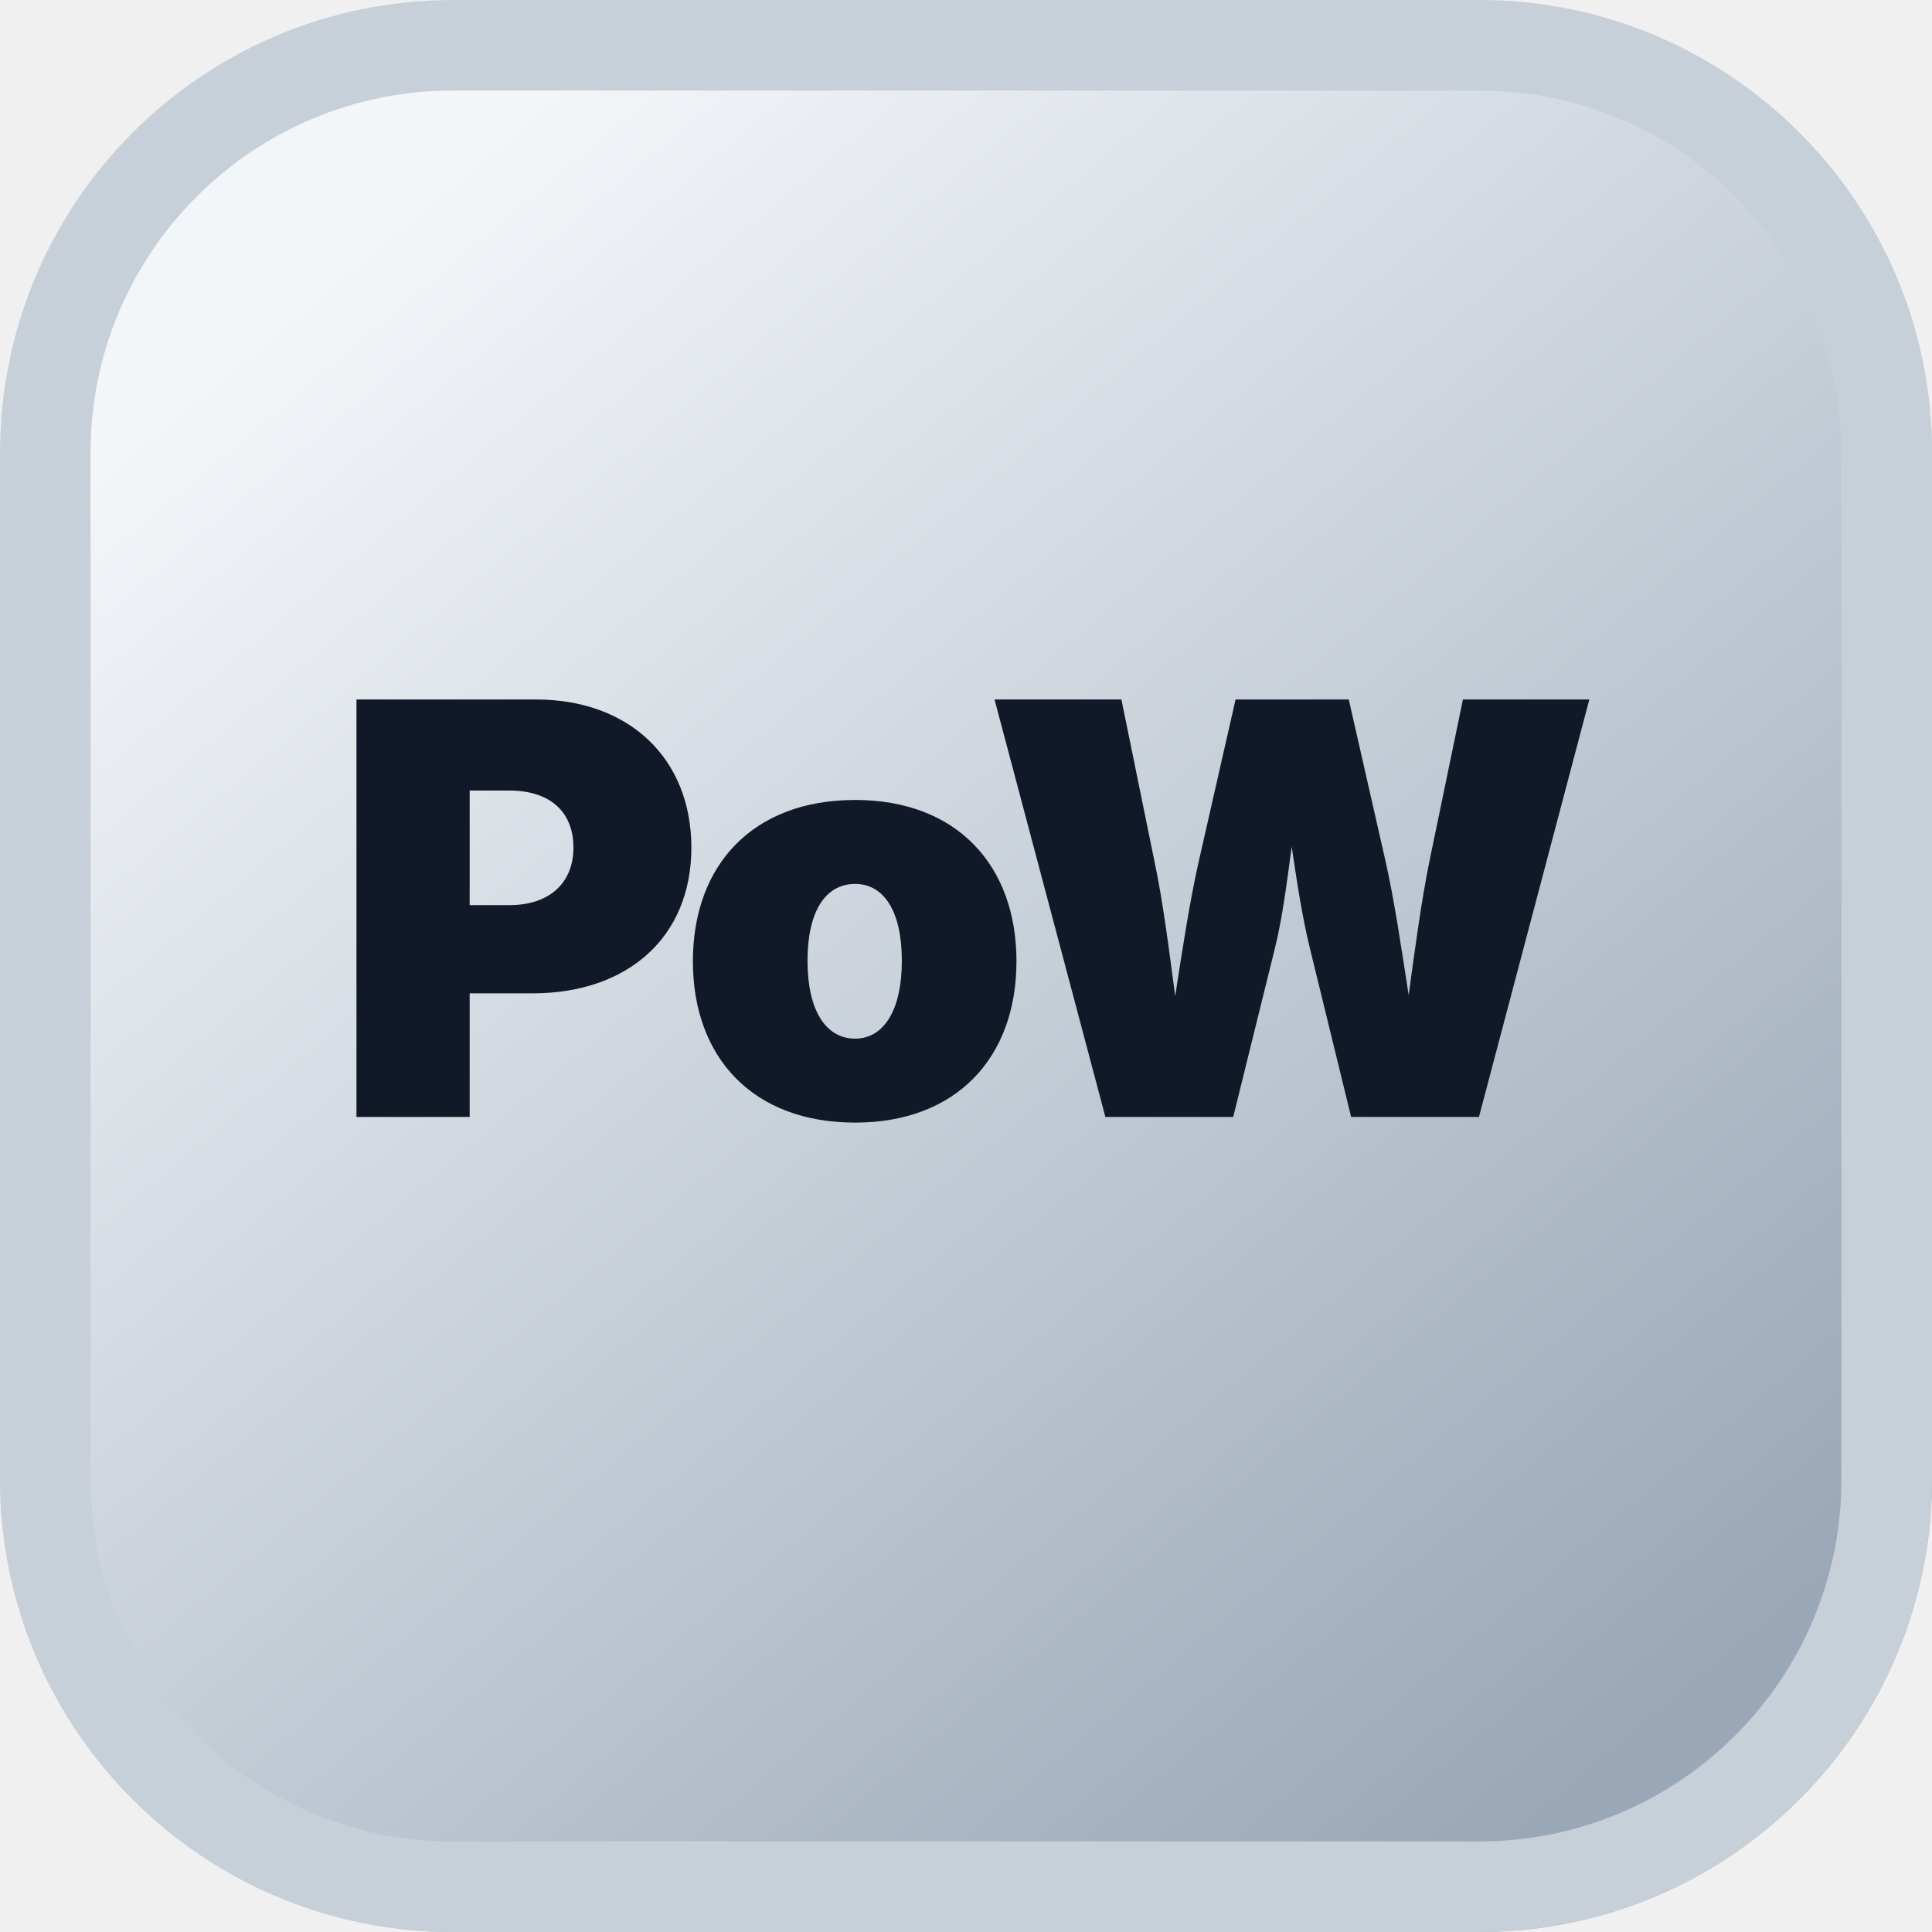
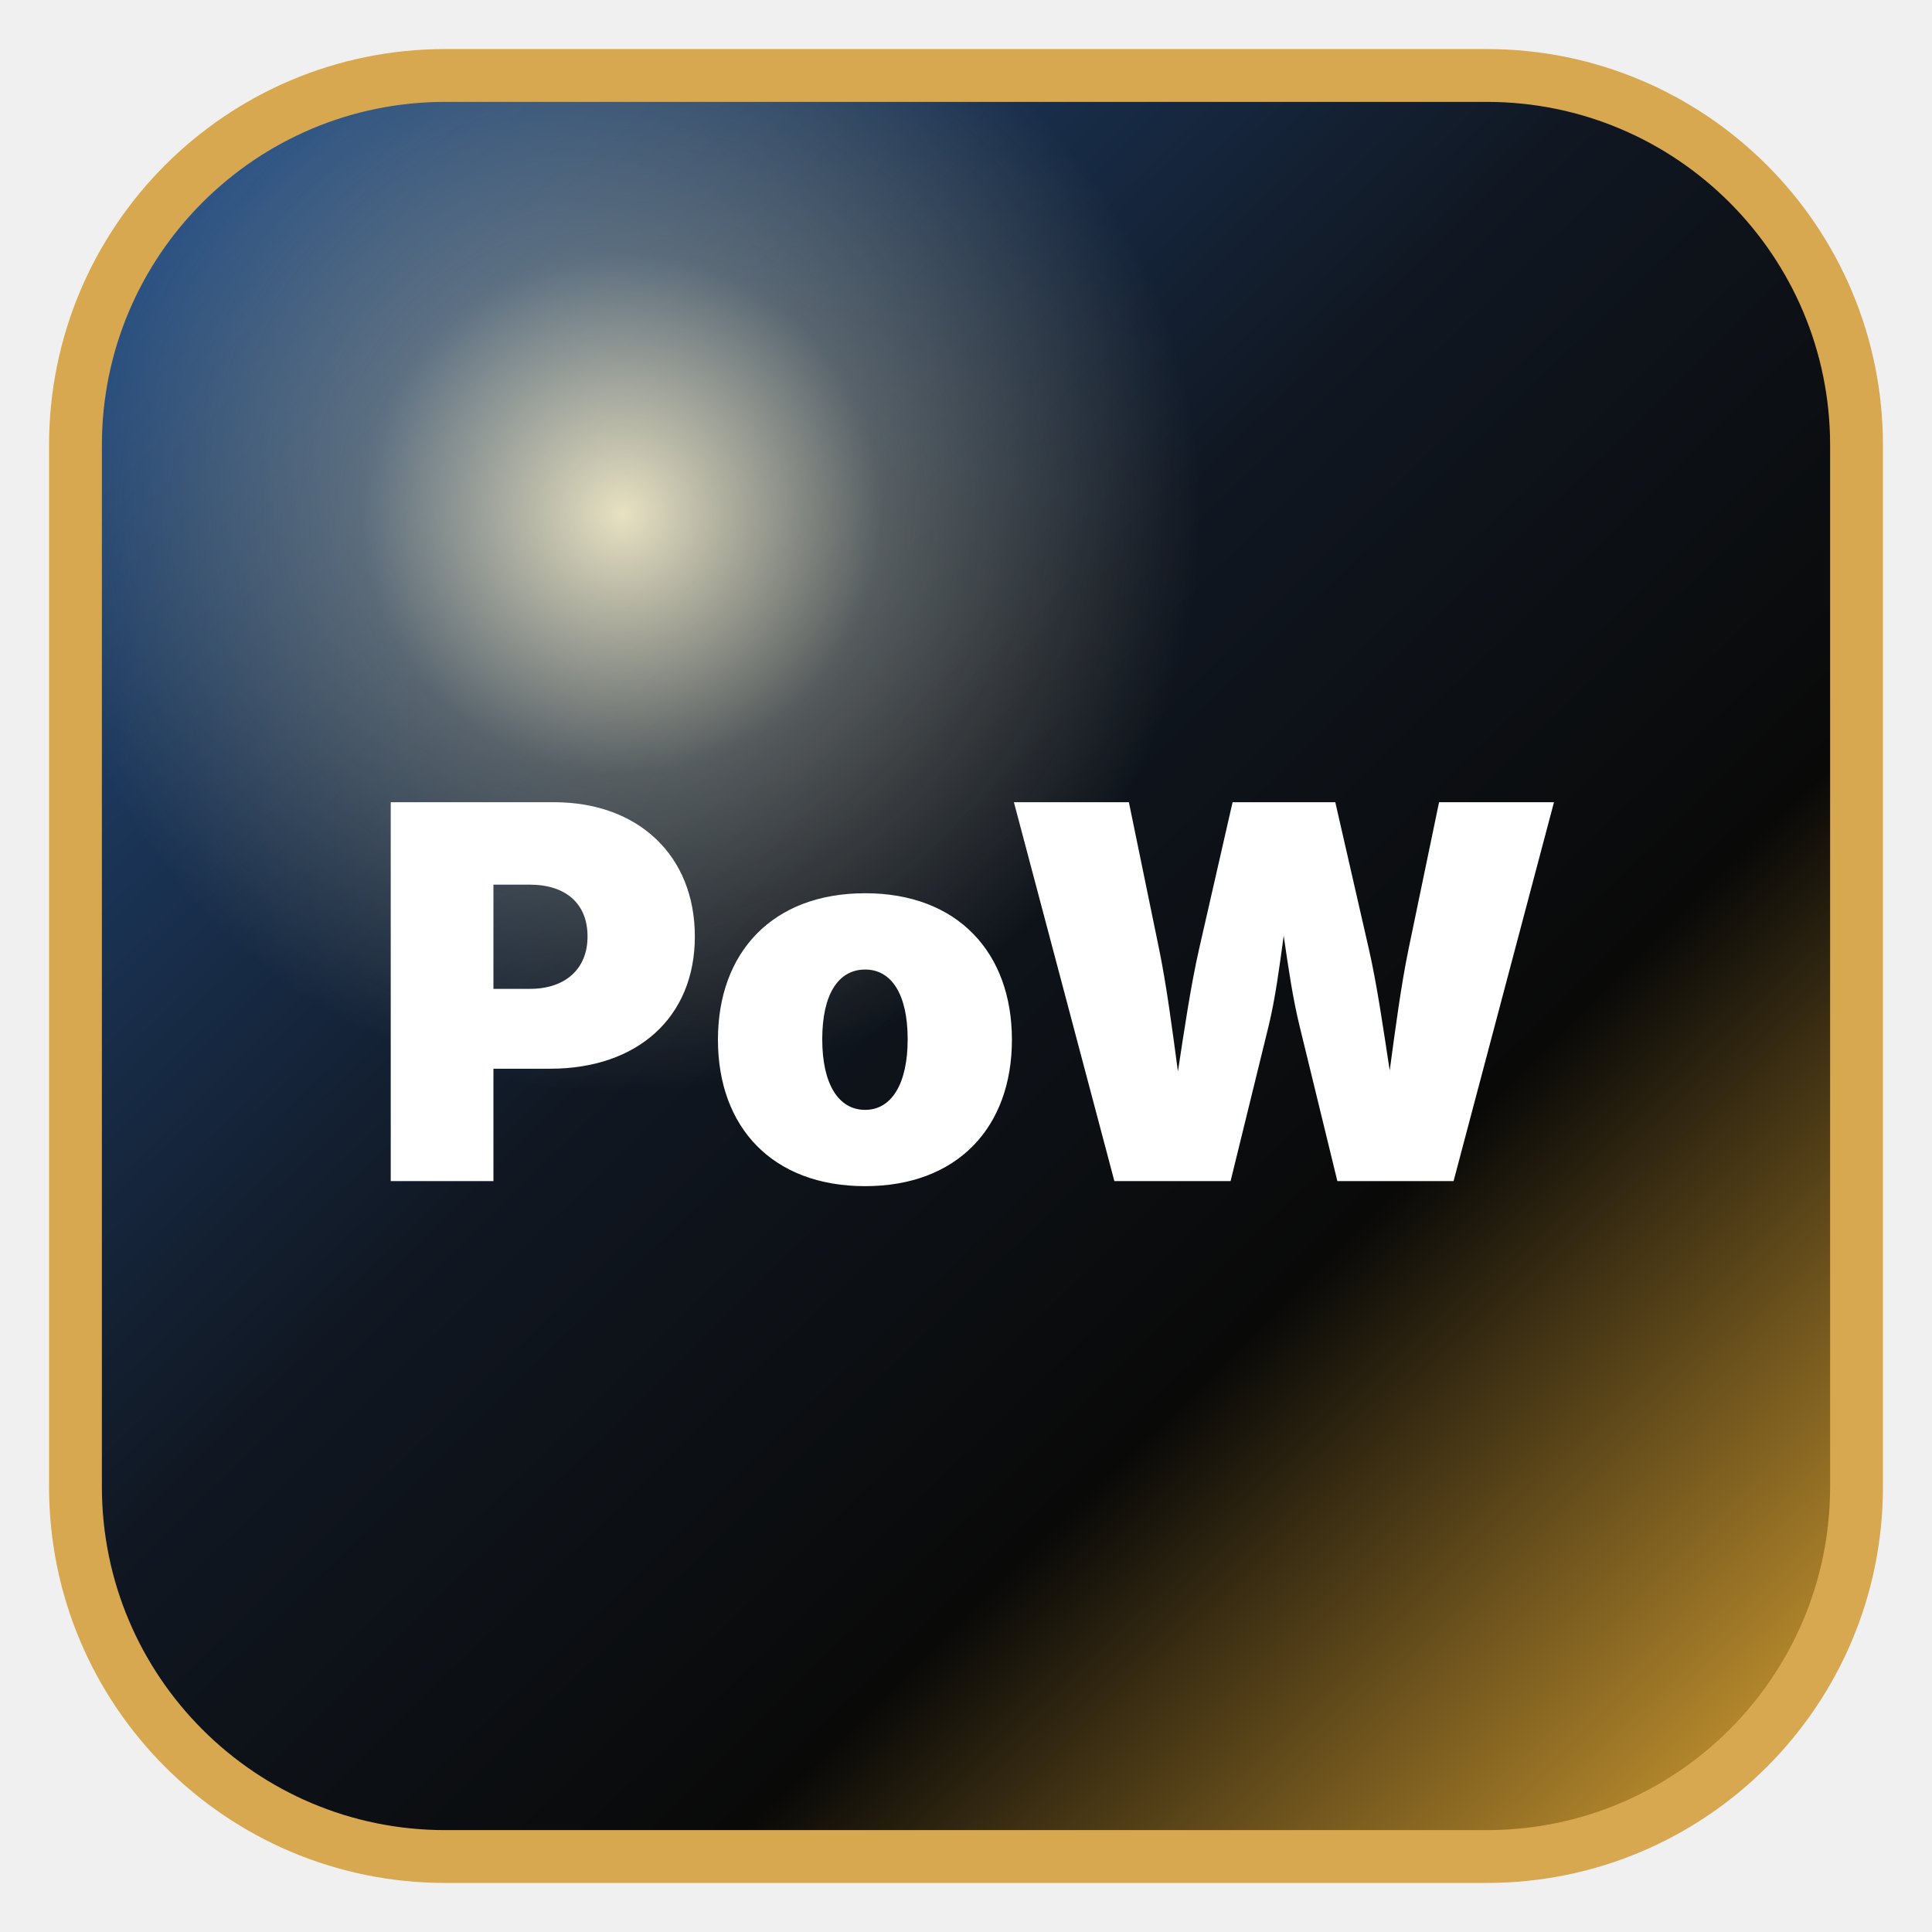
- <svg xmlns="http://www.w3.org/2000/svg" viewBox="0 0 64 64">
+ <svg xmlns="http://www.w3.org/2000/svg" viewBox="0 0 512 512" role="img" aria-label="ProofOfWork.Me">
  <defs>
-     <linearGradient id="mark" x1="12" y1="8" x2="54" y2="58" gradientUnits="userSpaceOnUse">
-       <stop stop-color="#f3f6f9" />
-       <stop offset="1" stop-color="#9aa7b7" />
+     <linearGradient id="mark" x1="44" y1="42" x2="468" y2="474" gradientUnits="userSpaceOnUse">
+       <stop stop-color="#244f86" />
+       <stop offset=".42" stop-color="#101722" />
+       <stop offset=".7" stop-color="#090908" />
+       <stop offset="1" stop-color="#c4932f" />
    </linearGradient>
+     <radialGradient id="lamp" cx="31%" cy="25%" r="32%">
+       <stop stop-color="#fff5cf" stop-opacity=".9" />
+       <stop offset=".45" stop-color="#fff5cf" stop-opacity=".28" />
+       <stop offset="1" stop-color="#fff5cf" stop-opacity="0" />
+     </radialGradient>
  </defs>
-   <rect width="64" height="64" rx="15" fill="url(#mark)" />
-   <rect x="1.5" y="1.5" width="61" height="61" rx="13.5" fill="none" stroke="#c7d0d9" stroke-width="3" />
-   <text x="32" y="37" fill="#111827" font-family="Inter, ui-sans-serif, system-ui, -apple-system, BlinkMacSystemFont, Segoe UI, sans-serif" font-size="19" font-weight="900" letter-spacing="-.8" text-anchor="middle">PoW</text>
+   <rect x="18" y="18" width="476" height="476" rx="100" fill="url(#mark)" />
+   <rect x="18" y="18" width="476" height="476" rx="100" fill="url(#lamp)" />
+   <rect x="20" y="20" width="472" height="472" rx="98" fill="none" stroke="#d7a84f" stroke-width="14" />
+   <text x="256" y="313" fill="#ffffff" font-family="Inter, ui-sans-serif, system-ui, -apple-system, BlinkMacSystemFont, Segoe UI, sans-serif" font-size="138" font-weight="900" text-anchor="middle">PoW</text>
</svg>
